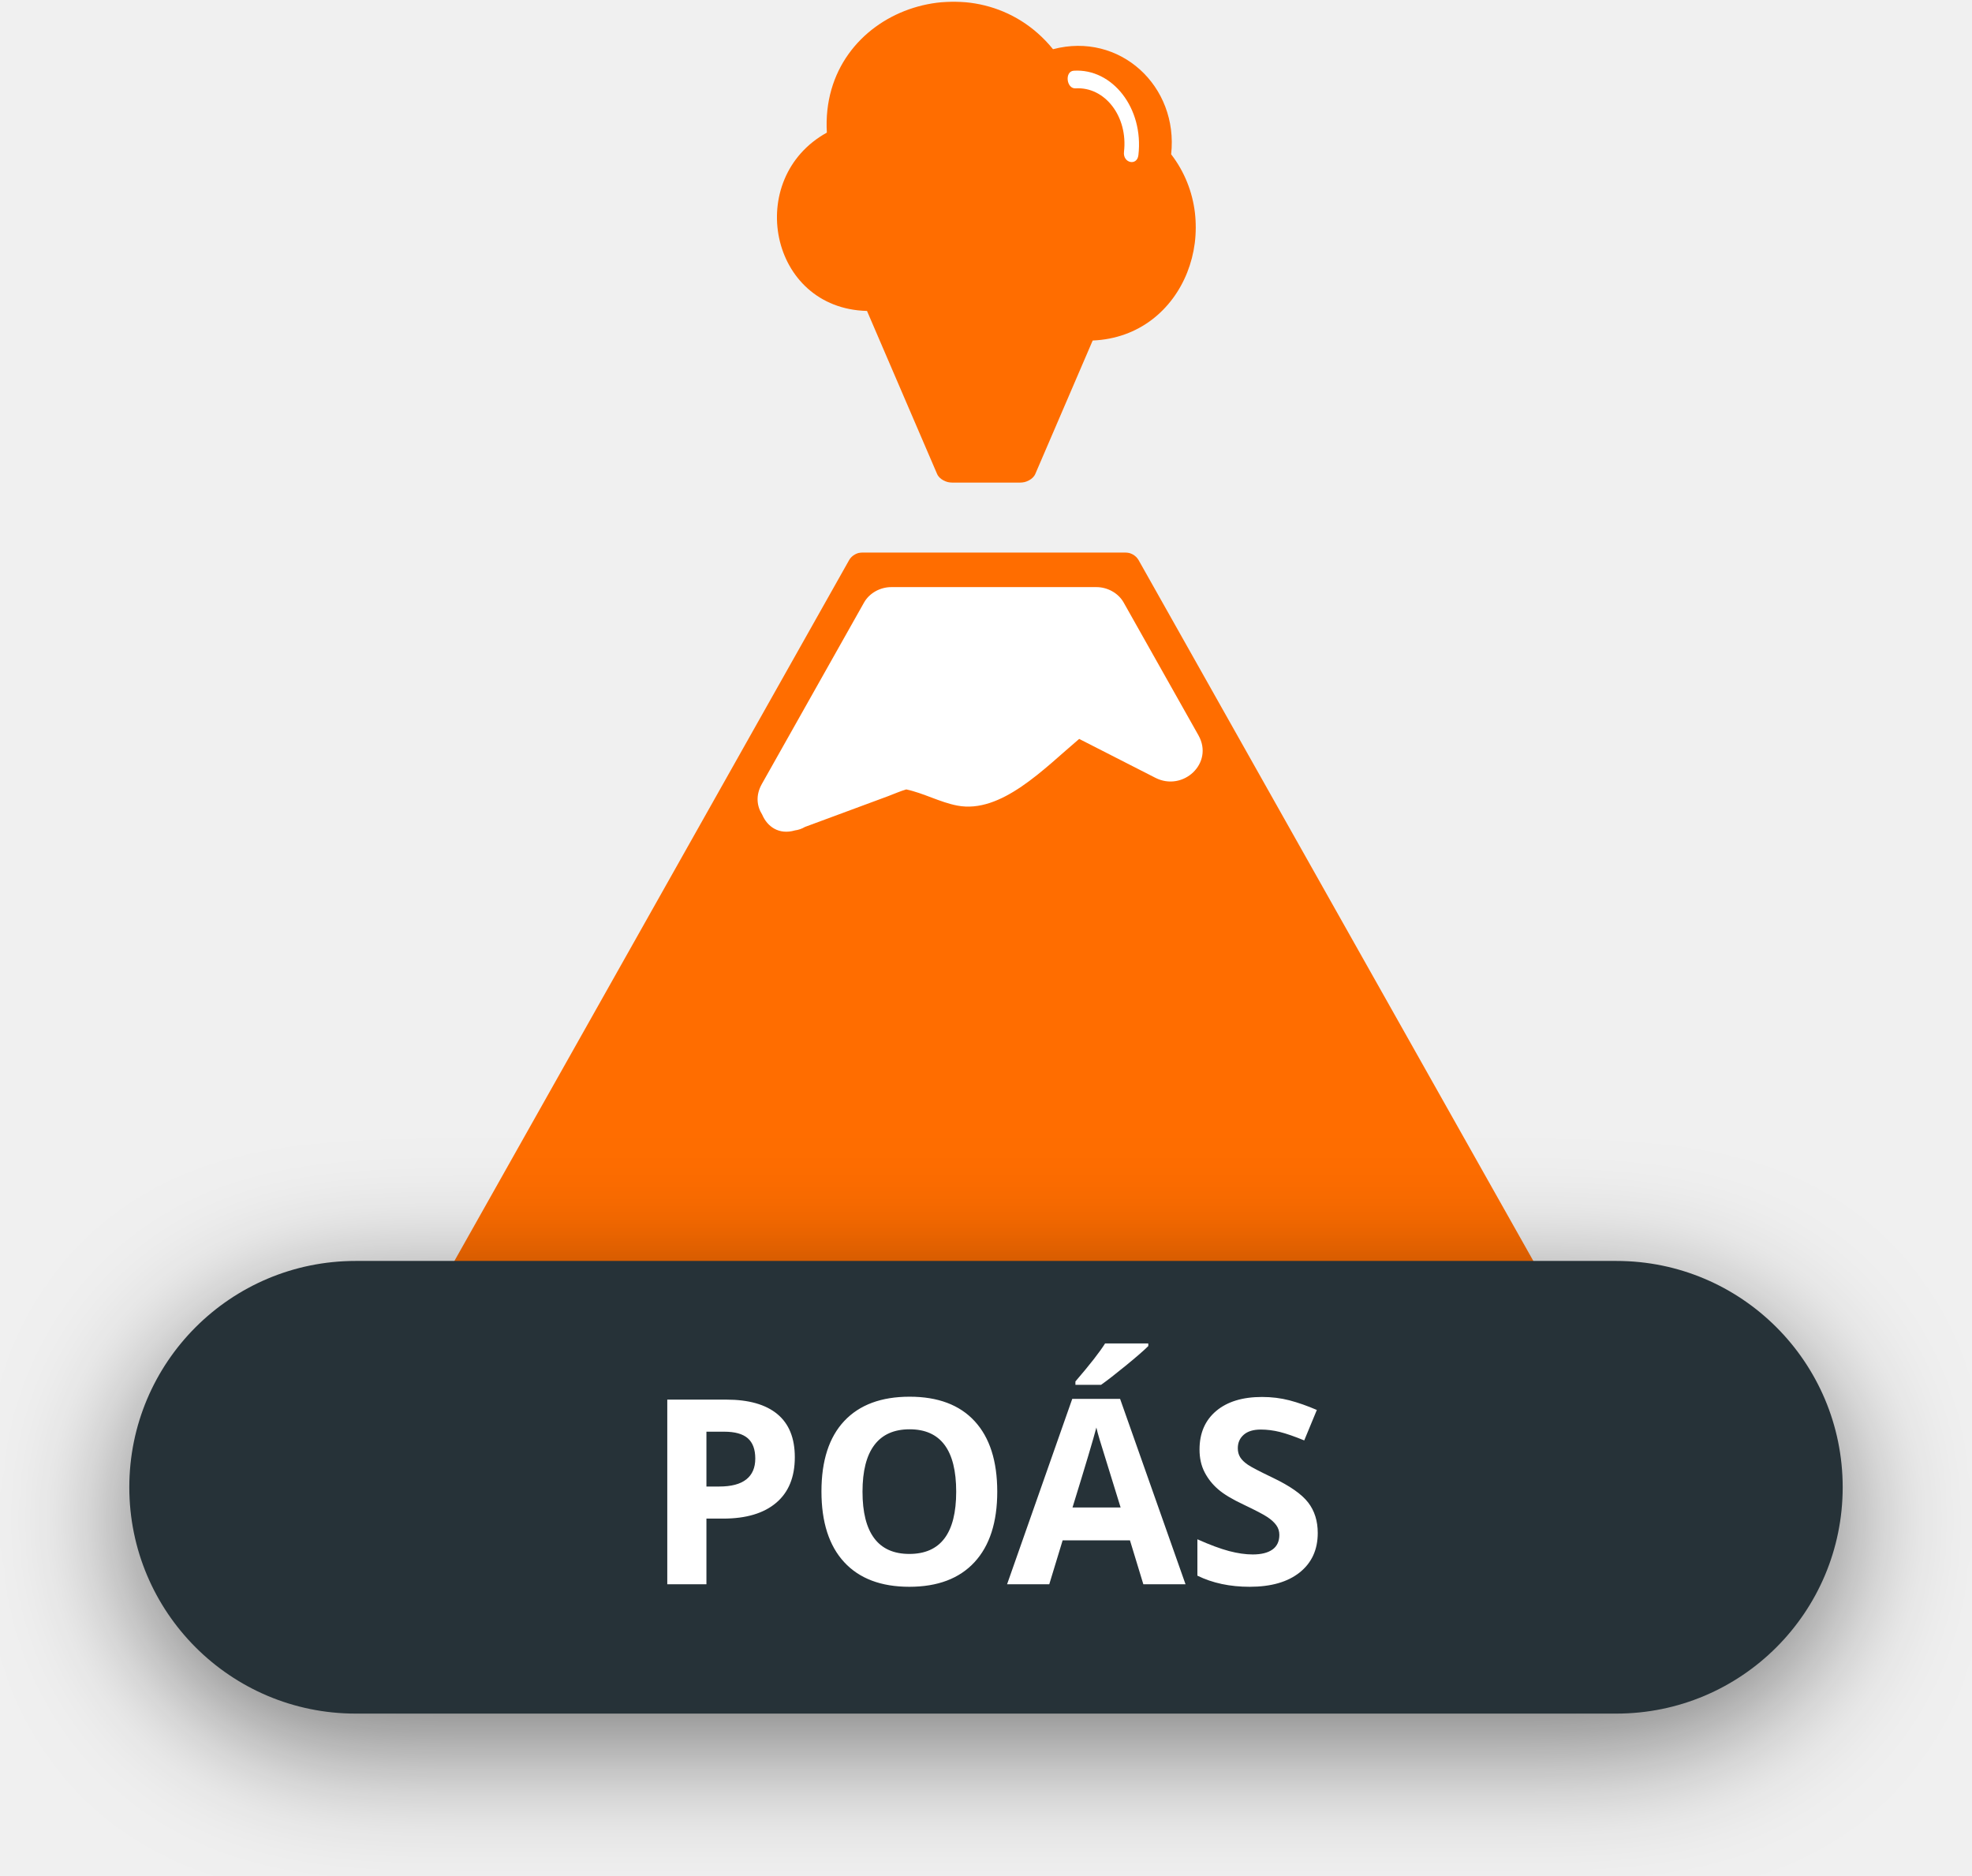
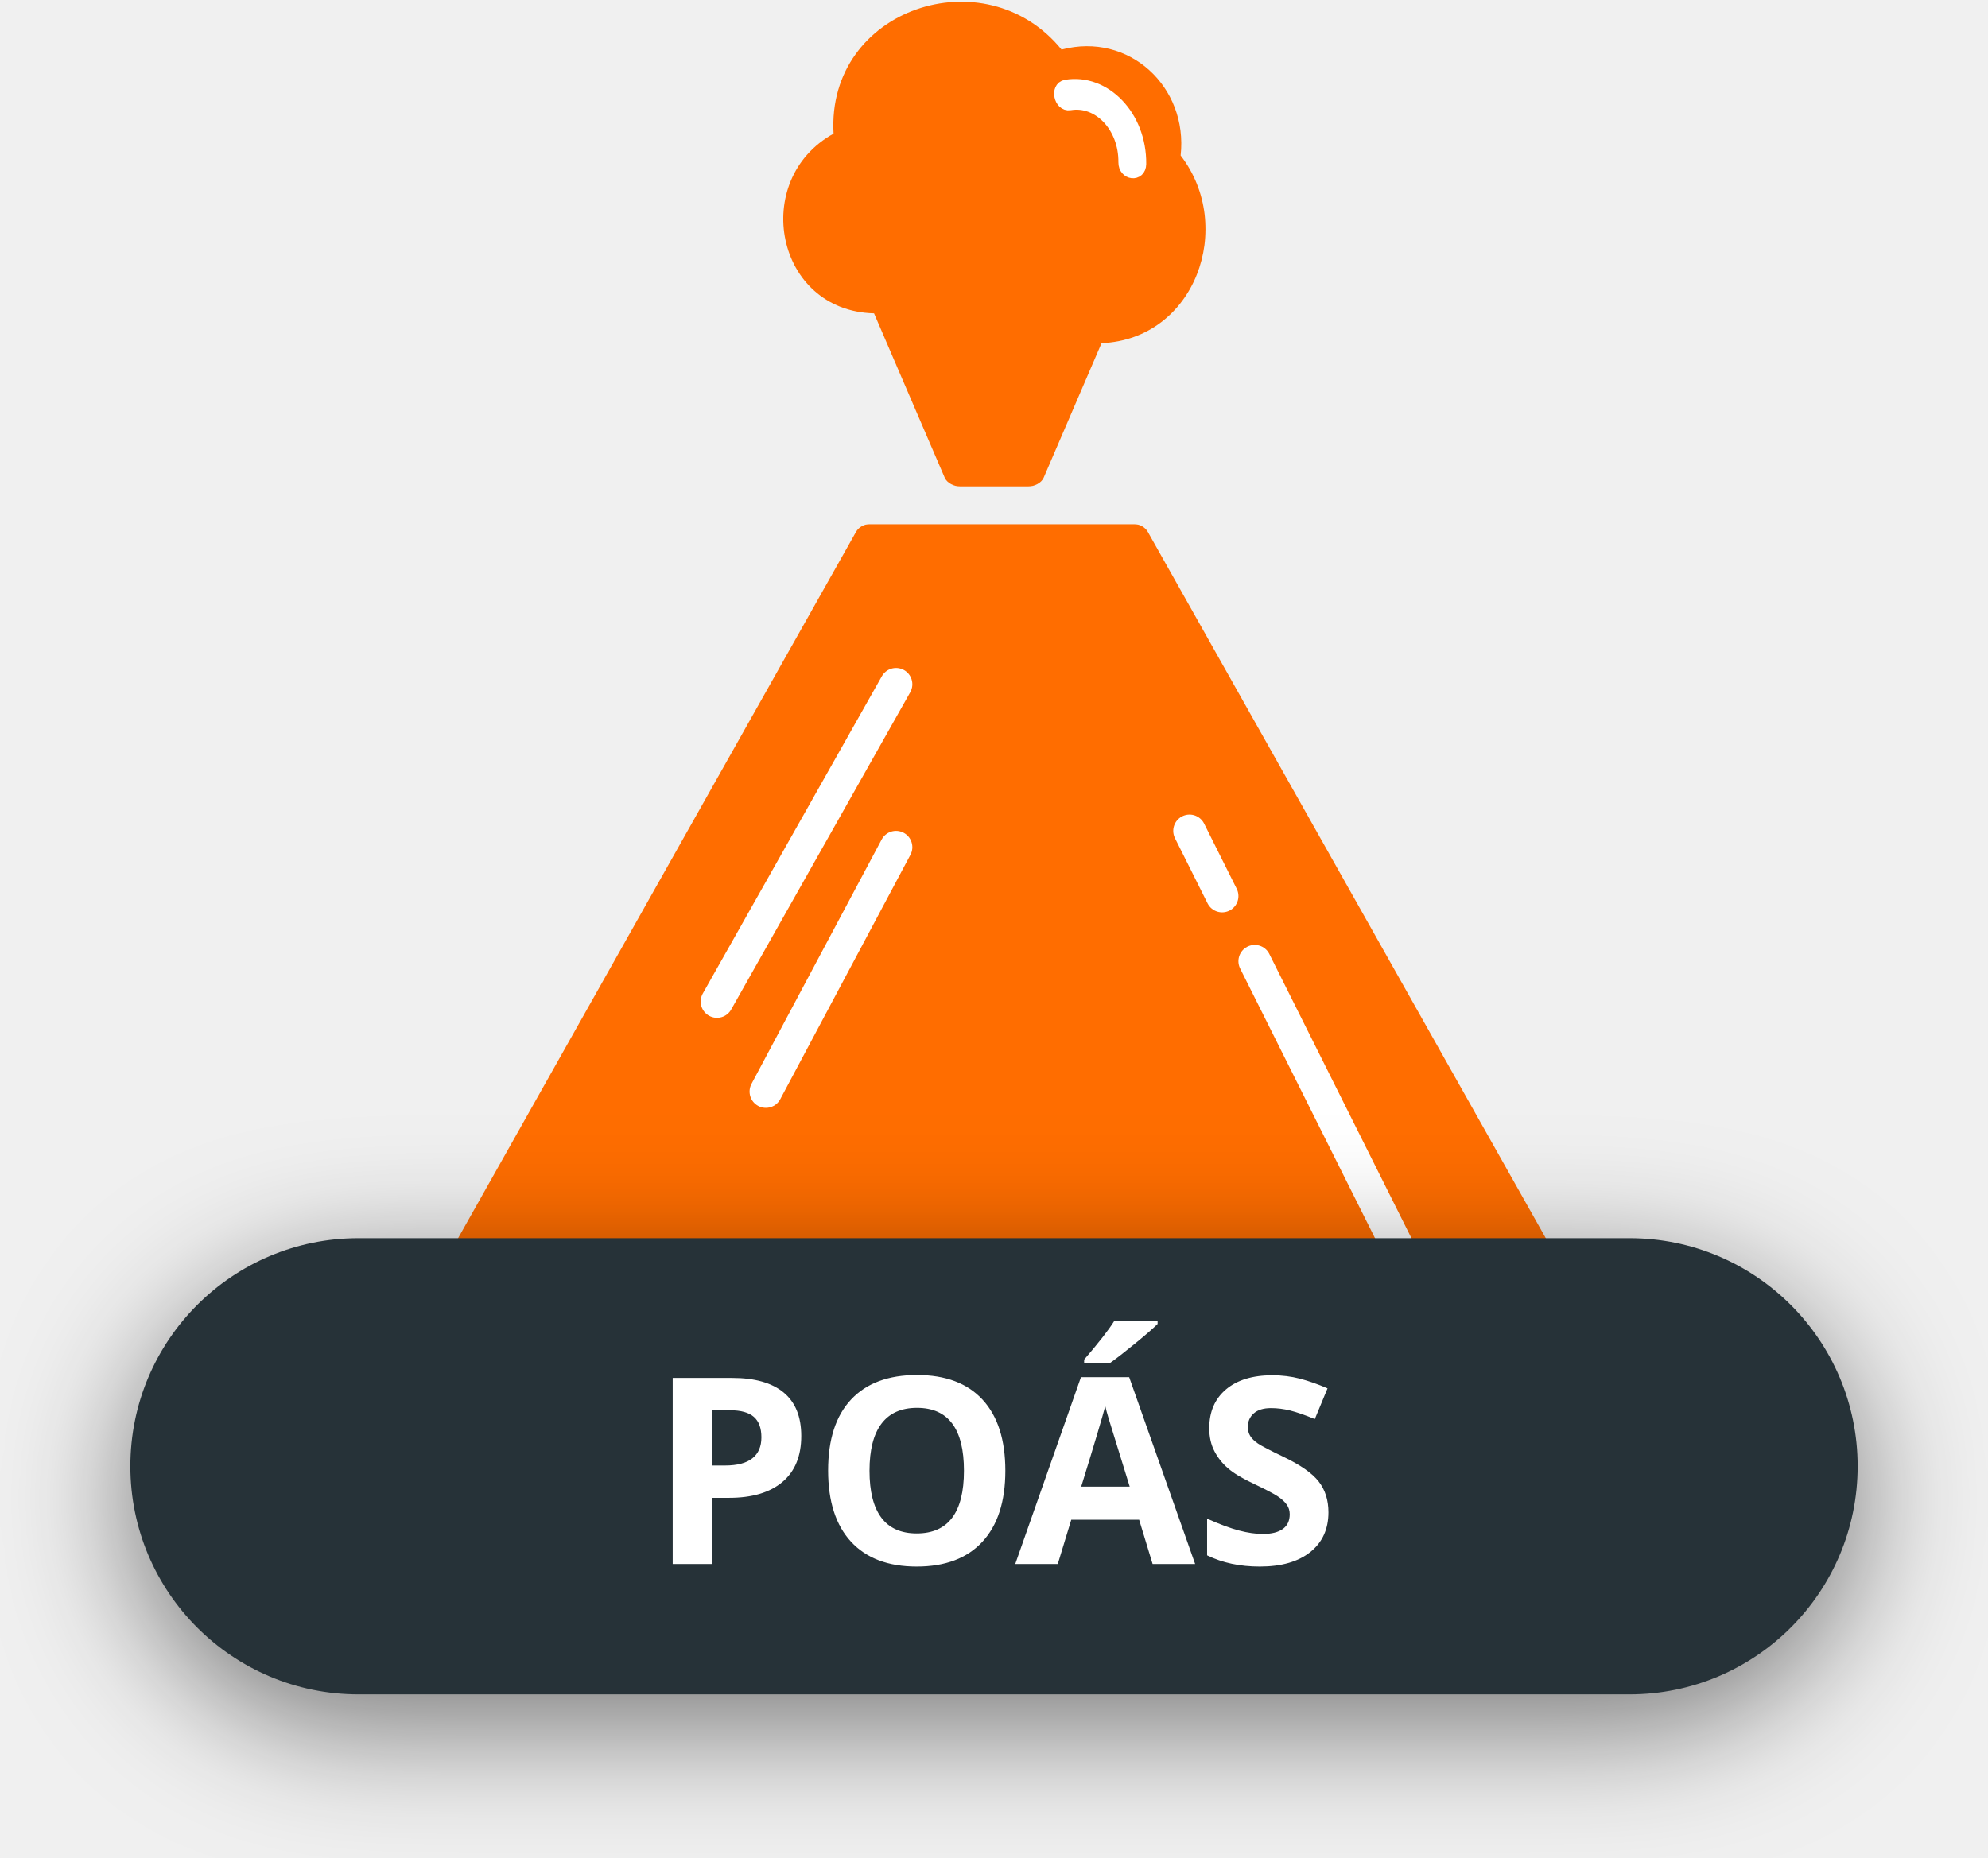
- <svg xmlns="http://www.w3.org/2000/svg" xmlns:xlink="http://www.w3.org/1999/xlink" width="61px" height="58px" viewBox="0 0 61 58" version="1.1">
+ <svg xmlns="http://www.w3.org/2000/svg" xmlns:xlink="http://www.w3.org/1999/xlink" width="61px" height="57px" viewBox="0 0 61 57" version="1.1">
  <defs>
    <polygon id="path-1" points="7.62968209e-05 0.082 33.486 0.082 33.486 22.708 7.62968209e-05 22.708" />
    <polygon id="path-3" points="0.033 0.052 12.989 0.052 12.989 14.929 0.033 14.929" />
-     <rect id="path-5" x="0" y="39" width="53" height="14" rx="7" />
+     <rect id="path-5" x="0" y="38" width="53" height="14" rx="7" />
    <filter x="-12.3%" y="-39.3%" width="124.5%" height="192.9%" filterUnits="objectBoundingBox" id="filter-6">
      <feOffset dx="0" dy="1" in="SourceAlpha" result="shadowOffsetOuter1" />
      <feGaussianBlur stdDeviation="2" in="shadowOffsetOuter1" result="shadowBlurOuter1" />
      <feColorMatrix values="0 0 0 0 0   0 0 0 0 0   0 0 0 0 0  0 0 0 0.5 0" type="matrix" in="shadowBlurOuter1" />
    </filter>
  </defs>
  <g id="Volcanes-fallas" stroke="none" stroke-width="1" fill="none" fill-rule="evenodd">
-     <g id="poas" transform="translate(4, 0)">
+     <g id="POAS" transform="translate(4, 0)">
      <g id="Page-1-Copy-2" transform="translate(10, 0)">
-         <g id="Group-3" transform="translate(0, 17.00385)">
+         <g id="Group-3" transform="translate(0, 16.00385)">
          <mask id="mask-2" fill="white">
            <use xlink:href="#path-1" />
          </mask>
          <g id="Clip-2" />
          <path d="M33.424,21.984 C30.984,17.653 28.545,13.323 26.105,8.992 C24.477,6.101 22.849,3.211 21.22,0.32 C21.137,0.173 20.969,0.082 20.8,0.082 L12.686,0.082 C12.517,0.082 12.349,0.173 12.266,0.32 C8.198,7.541 4.13,14.763 0.063,21.984 C-0.116,22.301 0.108,22.708 0.482,22.708 L33.004,22.708 C33.378,22.708 33.602,22.301 33.424,21.984" id="Fill-1" fill="#FF6D00" mask="url(#mask-2)" />
        </g>
-         <path d="M23.071,22.741 C22.3,21.372 21.529,20.004 20.758,18.635 C20.592,18.341 20.255,18.159 19.918,18.159 L13.568,18.159 C13.231,18.159 12.894,18.341 12.728,18.635 C11.674,20.508 10.619,22.379 9.565,24.25 C9.369,24.599 9.411,24.935 9.577,25.196 C9.736,25.571 10.098,25.827 10.589,25.684 C10.697,25.67 10.802,25.634 10.901,25.576 C11.758,25.259 12.614,24.942 13.471,24.625 C13.656,24.556 13.843,24.471 14.033,24.416 C14.568,24.529 15.075,24.814 15.612,24.916 C16.969,25.176 18.294,23.774 19.382,22.854 C20.168,23.255 20.954,23.656 21.74,24.057 C22.595,24.493 23.558,23.606 23.071,22.741" id="Fill-4" fill="#FFFFFF" />
        <g id="Group-8" transform="translate(10, 0)">
          <mask id="mask-4" fill="white">
            <use xlink:href="#path-3" />
          </mask>
          <g id="Clip-7" />
          <path d="M12.227,4.772 C12.46,2.666 10.641,0.976 8.573,1.522 C6.235,-1.359 1.355,0.257 1.577,4.102 C-0.983,5.517 -0.214,9.544 2.819,9.617 C3.542,11.297 4.264,12.978 4.987,14.659 C5.06,14.829 5.282,14.929 5.455,14.929 L7.557,14.929 C7.73,14.929 7.952,14.829 8.025,14.659 L9.8,10.532 C12.682,10.41 13.908,6.956 12.227,4.772" id="Fill-6" fill="#FF6D00" mask="url(#mask-4)" />
        </g>
-         <path d="M19.368,2.646 C20.272,2.685 20.892,3.678 20.65,4.756 C20.574,5.097 21.006,5.243 21.083,4.902 C21.403,3.472 20.561,2.147 19.368,2.097 C19.079,2.084 19.079,2.634 19.368,2.646" id="Fill-9" fill="#FFFFFF" transform="translate(20.15132, 3.596311) rotate(-6) translate(-20.15132, -3.596311) " />
+         <path d="M19.005,3.001 C19.909,3.039 20.528,4.033 20.287,5.11 C20.21,5.452 20.643,5.598 20.72,5.256 C21.04,3.827 20.198,2.502 19.005,2.451 C18.716,2.439 18.716,2.989 19.005,3.001" id="Fill-9" stroke="#FFFFFF" stroke-width="0.4" fill="#FFFFFF" transform="translate(19.78811, 3.95086) rotate(-12) translate(-19.78811, -3.95086) " />
      </g>
+       <path d="M23.494,21 L18,30.737" id="Line" stroke="#FFFFFF" stroke-linecap="round" />
+       <path d="M23.494,26 L19.5,33.5" id="Line-Copy-2" stroke="#FFFFFF" stroke-linecap="round" />
+       <path d="M34.5,29.5 L39.5,39.5" id="Line-Copy" stroke="#FFFFFF" stroke-linecap="round" />
+       <path d="M32.5,25.5 L33.5,27.5" id="Line" stroke="#FFFFFF" stroke-linecap="round" />
      <g id="Rectangle-2-Copy-4">
        <use fill="black" fill-opacity="1" filter="url(#filter-6)" xlink:href="#path-5" />
        <use fill="#263238" fill-rule="evenodd" xlink:href="#path-5" />
      </g>
-       <path d="M17.852,45.977 L18.25,45.977 C18.622,45.977 18.901,45.903 19.086,45.756 C19.271,45.609 19.363,45.395 19.363,45.113 C19.363,44.829 19.286,44.62 19.131,44.484 C18.976,44.349 18.733,44.281 18.402,44.281 L17.852,44.281 L17.852,45.977 Z M20.586,45.07 C20.586,45.685 20.394,46.155 20.01,46.48 C19.626,46.806 19.079,46.969 18.371,46.969 L17.852,46.969 L17.852,49 L16.641,49 L16.641,43.289 L18.465,43.289 C19.158,43.289 19.684,43.438 20.045,43.736 C20.406,44.035 20.586,44.479 20.586,45.07 Z M26.848,46.137 C26.848,47.082 26.613,47.809 26.145,48.316 C25.676,48.824 25.004,49.078 24.129,49.078 C23.254,49.078 22.582,48.824 22.113,48.316 C21.645,47.809 21.41,47.079 21.41,46.129 C21.41,45.178 21.645,44.452 22.115,43.951 C22.585,43.45 23.259,43.199 24.137,43.199 C25.014,43.199 25.686,43.452 26.15,43.957 C26.615,44.462 26.848,45.189 26.848,46.137 Z M22.68,46.137 C22.68,46.775 22.801,47.255 23.043,47.578 C23.285,47.901 23.647,48.062 24.129,48.062 C25.095,48.062 25.578,47.421 25.578,46.137 C25.578,44.85 25.098,44.207 24.137,44.207 C23.655,44.207 23.292,44.369 23.047,44.693 C22.802,45.018 22.68,45.499 22.68,46.137 Z M31.367,49 L30.953,47.641 L28.871,47.641 L28.457,49 L27.152,49 L29.168,43.266 L30.648,43.266 L32.672,49 L31.367,49 Z M30.664,46.625 C30.281,45.393 30.066,44.697 30.018,44.535 C29.969,44.374 29.935,44.246 29.914,44.152 C29.828,44.486 29.582,45.31 29.176,46.625 L30.664,46.625 Z M29.266,42.832 L29.266,42.727 C29.714,42.206 30.02,41.814 30.184,41.551 L31.52,41.551 L31.52,41.633 C31.384,41.768 31.153,41.969 30.826,42.236 C30.499,42.503 30.243,42.702 30.059,42.832 L29.266,42.832 Z M36.762,47.414 C36.762,47.93 36.576,48.336 36.205,48.633 C35.834,48.93 35.318,49.078 34.656,49.078 C34.047,49.078 33.508,48.964 33.039,48.734 L33.039,47.609 C33.424,47.781 33.751,47.902 34.018,47.973 C34.285,48.043 34.529,48.078 34.75,48.078 C35.016,48.078 35.219,48.027 35.361,47.926 C35.503,47.824 35.574,47.673 35.574,47.473 C35.574,47.361 35.543,47.261 35.48,47.174 C35.418,47.087 35.326,47.003 35.205,46.922 C35.084,46.841 34.837,46.712 34.465,46.535 C34.116,46.371 33.854,46.214 33.68,46.062 C33.505,45.911 33.366,45.736 33.262,45.535 C33.158,45.335 33.105,45.1 33.105,44.832 C33.105,44.327 33.277,43.93 33.619,43.641 C33.962,43.352 34.435,43.207 35.039,43.207 C35.336,43.207 35.619,43.242 35.889,43.312 C36.158,43.383 36.44,43.482 36.734,43.609 L36.344,44.551 C36.039,44.426 35.787,44.339 35.588,44.289 C35.389,44.24 35.193,44.215 35,44.215 C34.771,44.215 34.595,44.268 34.473,44.375 C34.35,44.482 34.289,44.621 34.289,44.793 C34.289,44.9 34.314,44.993 34.363,45.072 C34.413,45.152 34.492,45.229 34.6,45.303 C34.708,45.377 34.964,45.51 35.367,45.703 C35.901,45.958 36.267,46.214 36.465,46.471 C36.663,46.727 36.762,47.042 36.762,47.414 Z" id="poás" fill="#FFFFFF" />
+       <path d="M17.852,44.977 L18.25,44.977 C18.622,44.977 18.901,44.903 19.086,44.756 C19.271,44.609 19.363,44.395 19.363,44.113 C19.363,43.829 19.286,43.62 19.131,43.484 C18.976,43.349 18.733,43.281 18.402,43.281 L17.852,43.281 L17.852,44.977 Z M20.586,44.07 C20.586,44.685 20.394,45.155 20.01,45.48 C19.626,45.806 19.079,45.969 18.371,45.969 L17.852,45.969 L17.852,48 L16.641,48 L16.641,42.289 L18.465,42.289 C19.158,42.289 19.684,42.438 20.045,42.736 C20.406,43.035 20.586,43.479 20.586,44.07 Z M26.848,45.137 C26.848,46.082 26.613,46.809 26.145,47.316 C25.676,47.824 25.004,48.078 24.129,48.078 C23.254,48.078 22.582,47.824 22.113,47.316 C21.645,46.809 21.41,46.079 21.41,45.129 C21.41,44.178 21.645,43.452 22.115,42.951 C22.585,42.45 23.259,42.199 24.137,42.199 C25.014,42.199 25.686,42.452 26.15,42.957 C26.615,43.462 26.848,44.189 26.848,45.137 Z M22.68,45.137 C22.68,45.775 22.801,46.255 23.043,46.578 C23.285,46.901 23.647,47.062 24.129,47.062 C25.095,47.062 25.578,46.421 25.578,45.137 C25.578,43.85 25.098,43.207 24.137,43.207 C23.655,43.207 23.292,43.369 23.047,43.693 C22.802,44.018 22.68,44.499 22.68,45.137 Z M31.367,48 L30.953,46.641 L28.871,46.641 L28.457,48 L27.152,48 L29.168,42.266 L30.648,42.266 L32.672,48 L31.367,48 Z M30.664,45.625 C30.281,44.393 30.066,43.697 30.018,43.535 C29.969,43.374 29.935,43.246 29.914,43.152 C29.828,43.486 29.582,44.31 29.176,45.625 L30.664,45.625 Z M29.266,41.832 L29.266,41.727 C29.714,41.206 30.02,40.814 30.184,40.551 L31.52,40.551 L31.52,40.633 C31.384,40.768 31.153,40.969 30.826,41.236 C30.499,41.503 30.243,41.702 30.059,41.832 L29.266,41.832 Z M36.762,46.414 C36.762,46.93 36.576,47.336 36.205,47.633 C35.834,47.93 35.318,48.078 34.656,48.078 C34.047,48.078 33.508,47.964 33.039,47.734 L33.039,46.609 C33.424,46.781 33.751,46.902 34.018,46.973 C34.285,47.043 34.529,47.078 34.75,47.078 C35.016,47.078 35.219,47.027 35.361,46.926 C35.503,46.824 35.574,46.673 35.574,46.473 C35.574,46.361 35.543,46.261 35.48,46.174 C35.418,46.087 35.326,46.003 35.205,45.922 C35.084,45.841 34.837,45.712 34.465,45.535 C34.116,45.371 33.854,45.214 33.68,45.062 C33.505,44.911 33.366,44.736 33.262,44.535 C33.158,44.335 33.105,44.1 33.105,43.832 C33.105,43.327 33.277,42.93 33.619,42.641 C33.962,42.352 34.435,42.207 35.039,42.207 C35.336,42.207 35.619,42.242 35.889,42.312 C36.158,42.383 36.44,42.482 36.734,42.609 L36.344,43.551 C36.039,43.426 35.787,43.339 35.588,43.289 C35.389,43.24 35.193,43.215 35,43.215 C34.771,43.215 34.595,43.268 34.473,43.375 C34.35,43.482 34.289,43.621 34.289,43.793 C34.289,43.9 34.314,43.993 34.363,44.072 C34.413,44.152 34.492,44.229 34.6,44.303 C34.708,44.377 34.964,44.51 35.367,44.703 C35.901,44.958 36.267,45.214 36.465,45.471 C36.663,45.727 36.762,46.042 36.762,46.414 Z" id="POÁS" fill="#FFFFFF" />
    </g>
  </g>
</svg>
